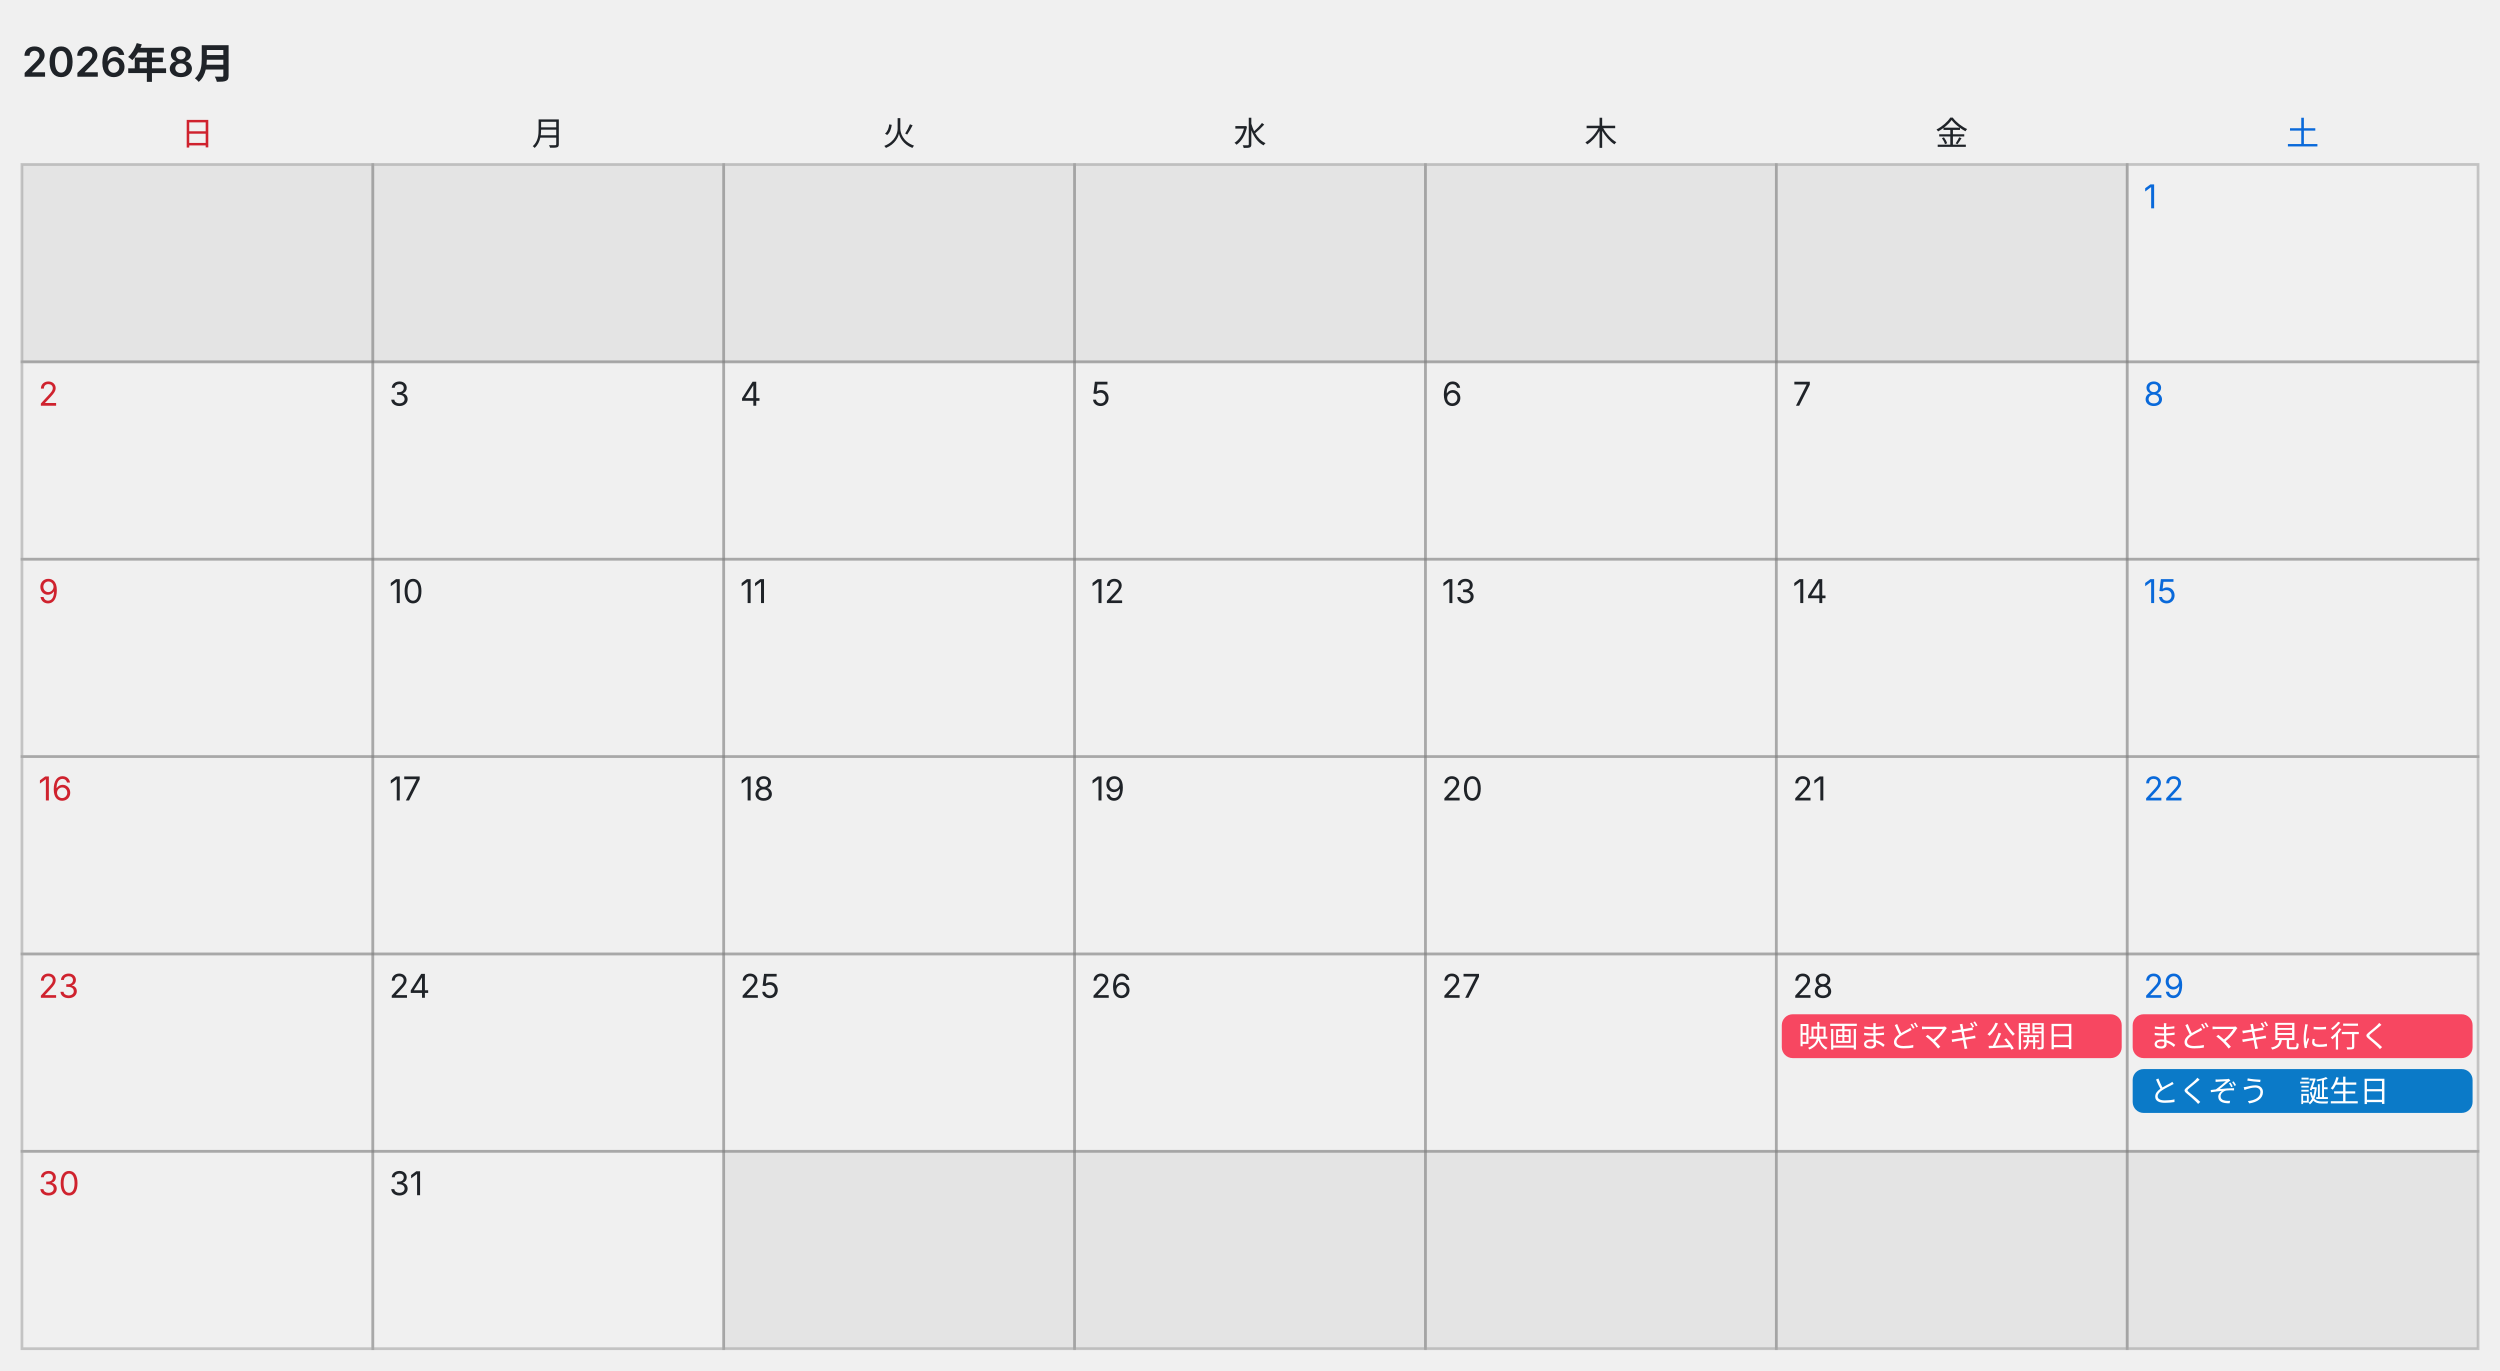
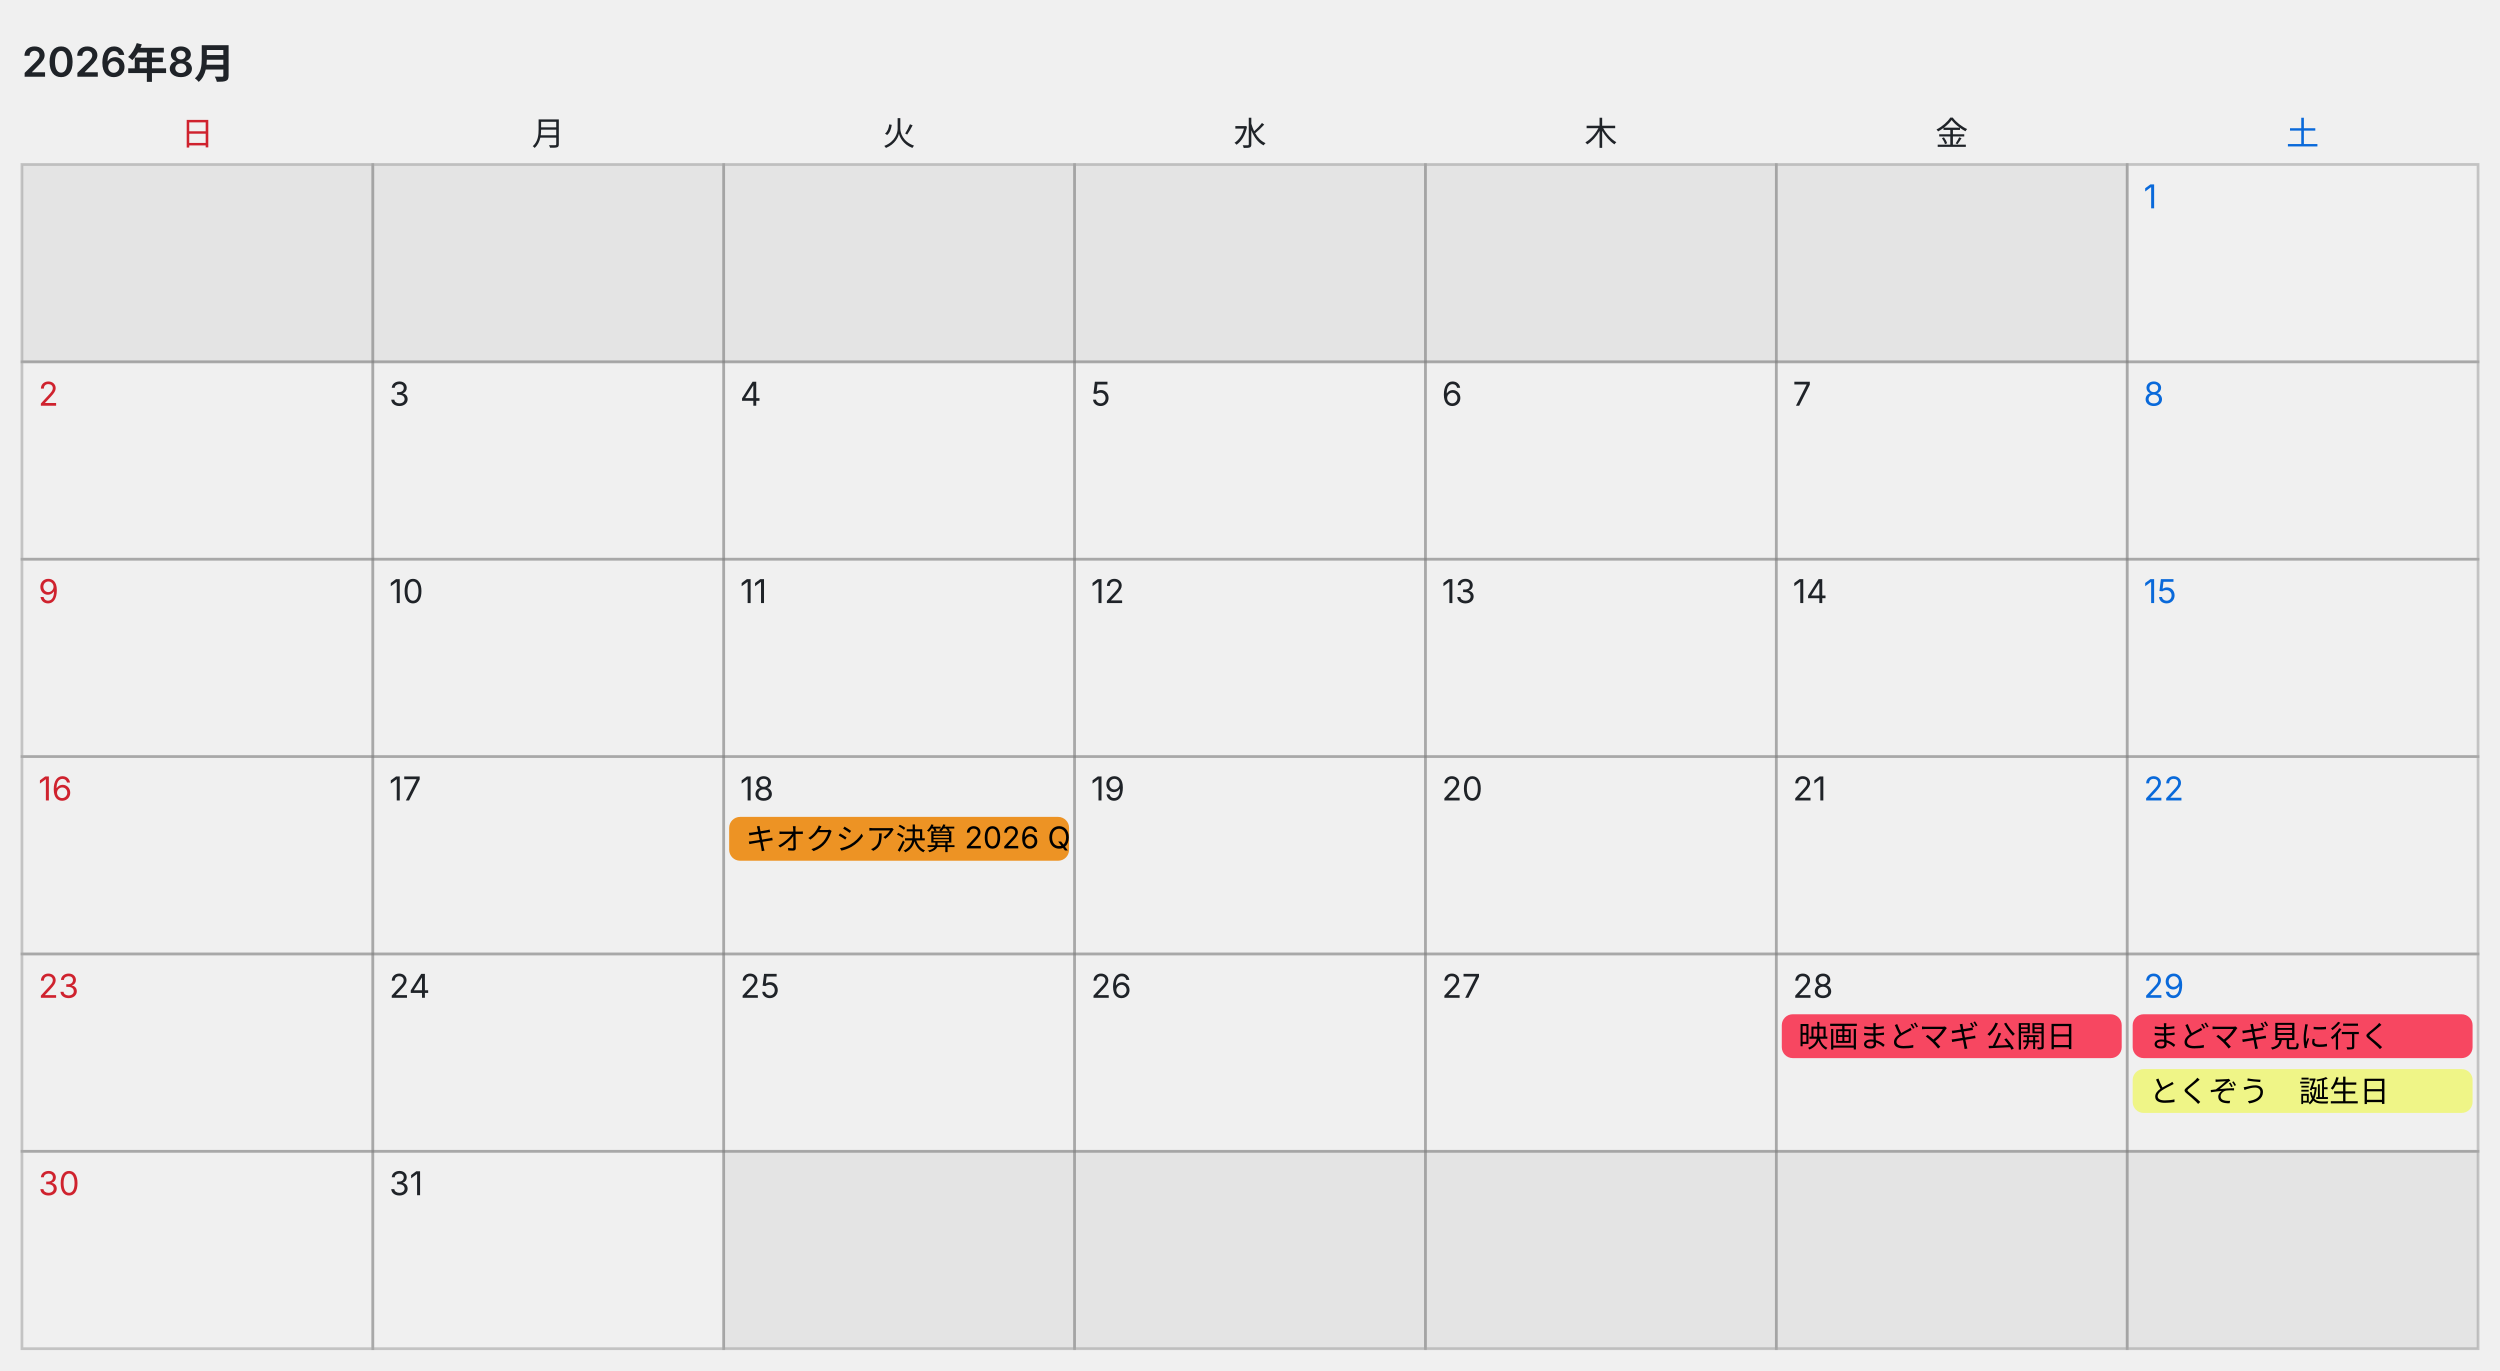
<svg xmlns="http://www.w3.org/2000/svg" width="912" height="500" viewBox="0 0 912 500" role="img" aria-label="カレンダー 2026年8月">
  <style>
  text { font-family: -apple-system, "Segoe UI", "Hiragino Sans", "Noto Sans JP", Meiryo, sans-serif; font-size: 12px; fill: #1f2328; }
  .title { font-size: 15px; font-weight: 600; }
  .cell { fill: none; stroke: #808080; stroke-opacity: 0.4; }
  .out { fill: #808080; fill-opacity: 0.1; stroke: #808080; stroke-opacity: 0.4; }
  .sat { fill: #0969da; }
  .sun { fill: #cf222e; }
-   .bar-text { font-size: 11px; fill: #ffffff; }
+   .bar-text { font-size: 11px; }
+   .bar-text.black { fill: #000000; }
+   .bar-text.white { fill: #ffffff; }
  @media (prefers-color-scheme: dark) {
    text { fill: #e6edf3; }
    .sat { fill: #4493f8; }
    .sun { fill: #f85149; }
  }
</style>
  <text x="8" y="28" class="title">2026年8月</text>
  <text x="72" y="53" text-anchor="middle" class="sun">日</text>
  <text x="200" y="53" text-anchor="middle">月</text>
  <text x="328" y="53" text-anchor="middle">火</text>
  <text x="456" y="53" text-anchor="middle">水</text>
  <text x="584" y="53" text-anchor="middle">木</text>
  <text x="712" y="53" text-anchor="middle">金</text>
  <text x="840" y="53" text-anchor="middle" class="sat">土</text>
  <rect x="8" y="60" width="128" height="72" class="out" />
  <rect x="136" y="60" width="128" height="72" class="out" />
  <rect x="264" y="60" width="128" height="72" class="out" />
  <rect x="392" y="60" width="128" height="72" class="out" />
  <rect x="520" y="60" width="128" height="72" class="out" />
  <rect x="648" y="60" width="128" height="72" class="out" />
  <rect x="776" y="60" width="128" height="72" class="cell" />
  <text x="782" y="76" class="sat">1</text>
  <rect x="8" y="132" width="128" height="72" class="cell" />
  <text x="14" y="148" class="sun">2</text>
  <rect x="136" y="132" width="128" height="72" class="cell" />
  <text x="142" y="148">3</text>
  <rect x="264" y="132" width="128" height="72" class="cell" />
  <text x="270" y="148">4</text>
  <rect x="392" y="132" width="128" height="72" class="cell" />
  <text x="398" y="148">5</text>
  <rect x="520" y="132" width="128" height="72" class="cell" />
  <text x="526" y="148">6</text>
  <rect x="648" y="132" width="128" height="72" class="cell" />
  <text x="654" y="148">7</text>
  <rect x="776" y="132" width="128" height="72" class="cell" />
  <text x="782" y="148" class="sat">8</text>
  <rect x="8" y="204" width="128" height="72" class="cell" />
  <text x="14" y="220" class="sun">9</text>
  <rect x="136" y="204" width="128" height="72" class="cell" />
  <text x="142" y="220">10</text>
  <rect x="264" y="204" width="128" height="72" class="cell" />
  <text x="270" y="220">11</text>
  <rect x="392" y="204" width="128" height="72" class="cell" />
  <text x="398" y="220">12</text>
  <rect x="520" y="204" width="128" height="72" class="cell" />
  <text x="526" y="220">13</text>
  <rect x="648" y="204" width="128" height="72" class="cell" />
  <text x="654" y="220">14</text>
  <rect x="776" y="204" width="128" height="72" class="cell" />
  <text x="782" y="220" class="sat">15</text>
  <rect x="8" y="276" width="128" height="72" class="cell" />
  <text x="14" y="292" class="sun">16</text>
  <rect x="136" y="276" width="128" height="72" class="cell" />
  <text x="142" y="292">17</text>
  <rect x="264" y="276" width="128" height="72" class="cell" />
  <text x="270" y="292">18</text>
  <rect x="392" y="276" width="128" height="72" class="cell" />
  <text x="398" y="292">19</text>
  <rect x="520" y="276" width="128" height="72" class="cell" />
  <text x="526" y="292">20</text>
  <rect x="648" y="276" width="128" height="72" class="cell" />
  <text x="654" y="292">21</text>
  <rect x="776" y="276" width="128" height="72" class="cell" />
  <text x="782" y="292" class="sat">22</text>
+   <svg x="266" y="298" width="124" height="16">
+     <rect width="124" height="16" rx="4" class="bar" fill="#ed9324" />
+     <text x="6" y="12" class="bar-text black">キオクシア決算 2026 Q2</text>
+   </svg>
  <rect x="8" y="348" width="128" height="72" class="cell" />
  <text x="14" y="364" class="sun">23</text>
  <rect x="136" y="348" width="128" height="72" class="cell" />
  <text x="142" y="364">24</text>
  <rect x="264" y="348" width="128" height="72" class="cell" />
  <text x="270" y="364">25</text>
  <rect x="392" y="348" width="128" height="72" class="cell" />
  <text x="398" y="364">26</text>
  <rect x="520" y="348" width="128" height="72" class="cell" />
  <text x="526" y="364">27</text>
  <rect x="648" y="348" width="128" height="72" class="cell" />
  <text x="654" y="364">28</text>
  <rect x="776" y="348" width="128" height="72" class="cell" />
  <text x="782" y="364" class="sat">29</text>
  <svg x="650" y="370" width="124" height="16">
    <rect width="124" height="16" rx="4" class="bar" fill="#f74761" />
-     <text x="6" y="12" class="bar-text">映画まどマギ 公開日</text>
+     <text x="6" y="12" class="bar-text black">映画まどマギ 公開日</text>
  </svg>
  <svg x="778" y="370" width="124" height="16">
    <rect width="124" height="16" rx="4" class="bar" fill="#f74761" />
-     <text x="6" y="12" class="bar-text">まどマギ見に行く</text>
+     <text x="6" y="12" class="bar-text black">まどマギ見に行く</text>
  </svg>
  <svg x="778" y="390" width="124" height="16">
-     <rect width="124" height="16" rx="4" class="bar" fill="#0b7ac8" />
-     <text x="6" y="12" class="bar-text">とくぞう　誕生日</text>
+     <rect width="124" height="16" rx="4" class="bar" fill="#eff587" />
+     <text x="6" y="12" class="bar-text black">とくぞう　誕生日</text>
  </svg>
  <rect x="8" y="420" width="128" height="72" class="cell" />
  <text x="14" y="436" class="sun">30</text>
  <rect x="136" y="420" width="128" height="72" class="cell" />
  <text x="142" y="436">31</text>
  <rect x="264" y="420" width="128" height="72" class="out" />
  <rect x="392" y="420" width="128" height="72" class="out" />
  <rect x="520" y="420" width="128" height="72" class="out" />
  <rect x="648" y="420" width="128" height="72" class="out" />
  <rect x="776" y="420" width="128" height="72" class="out" />
</svg>
